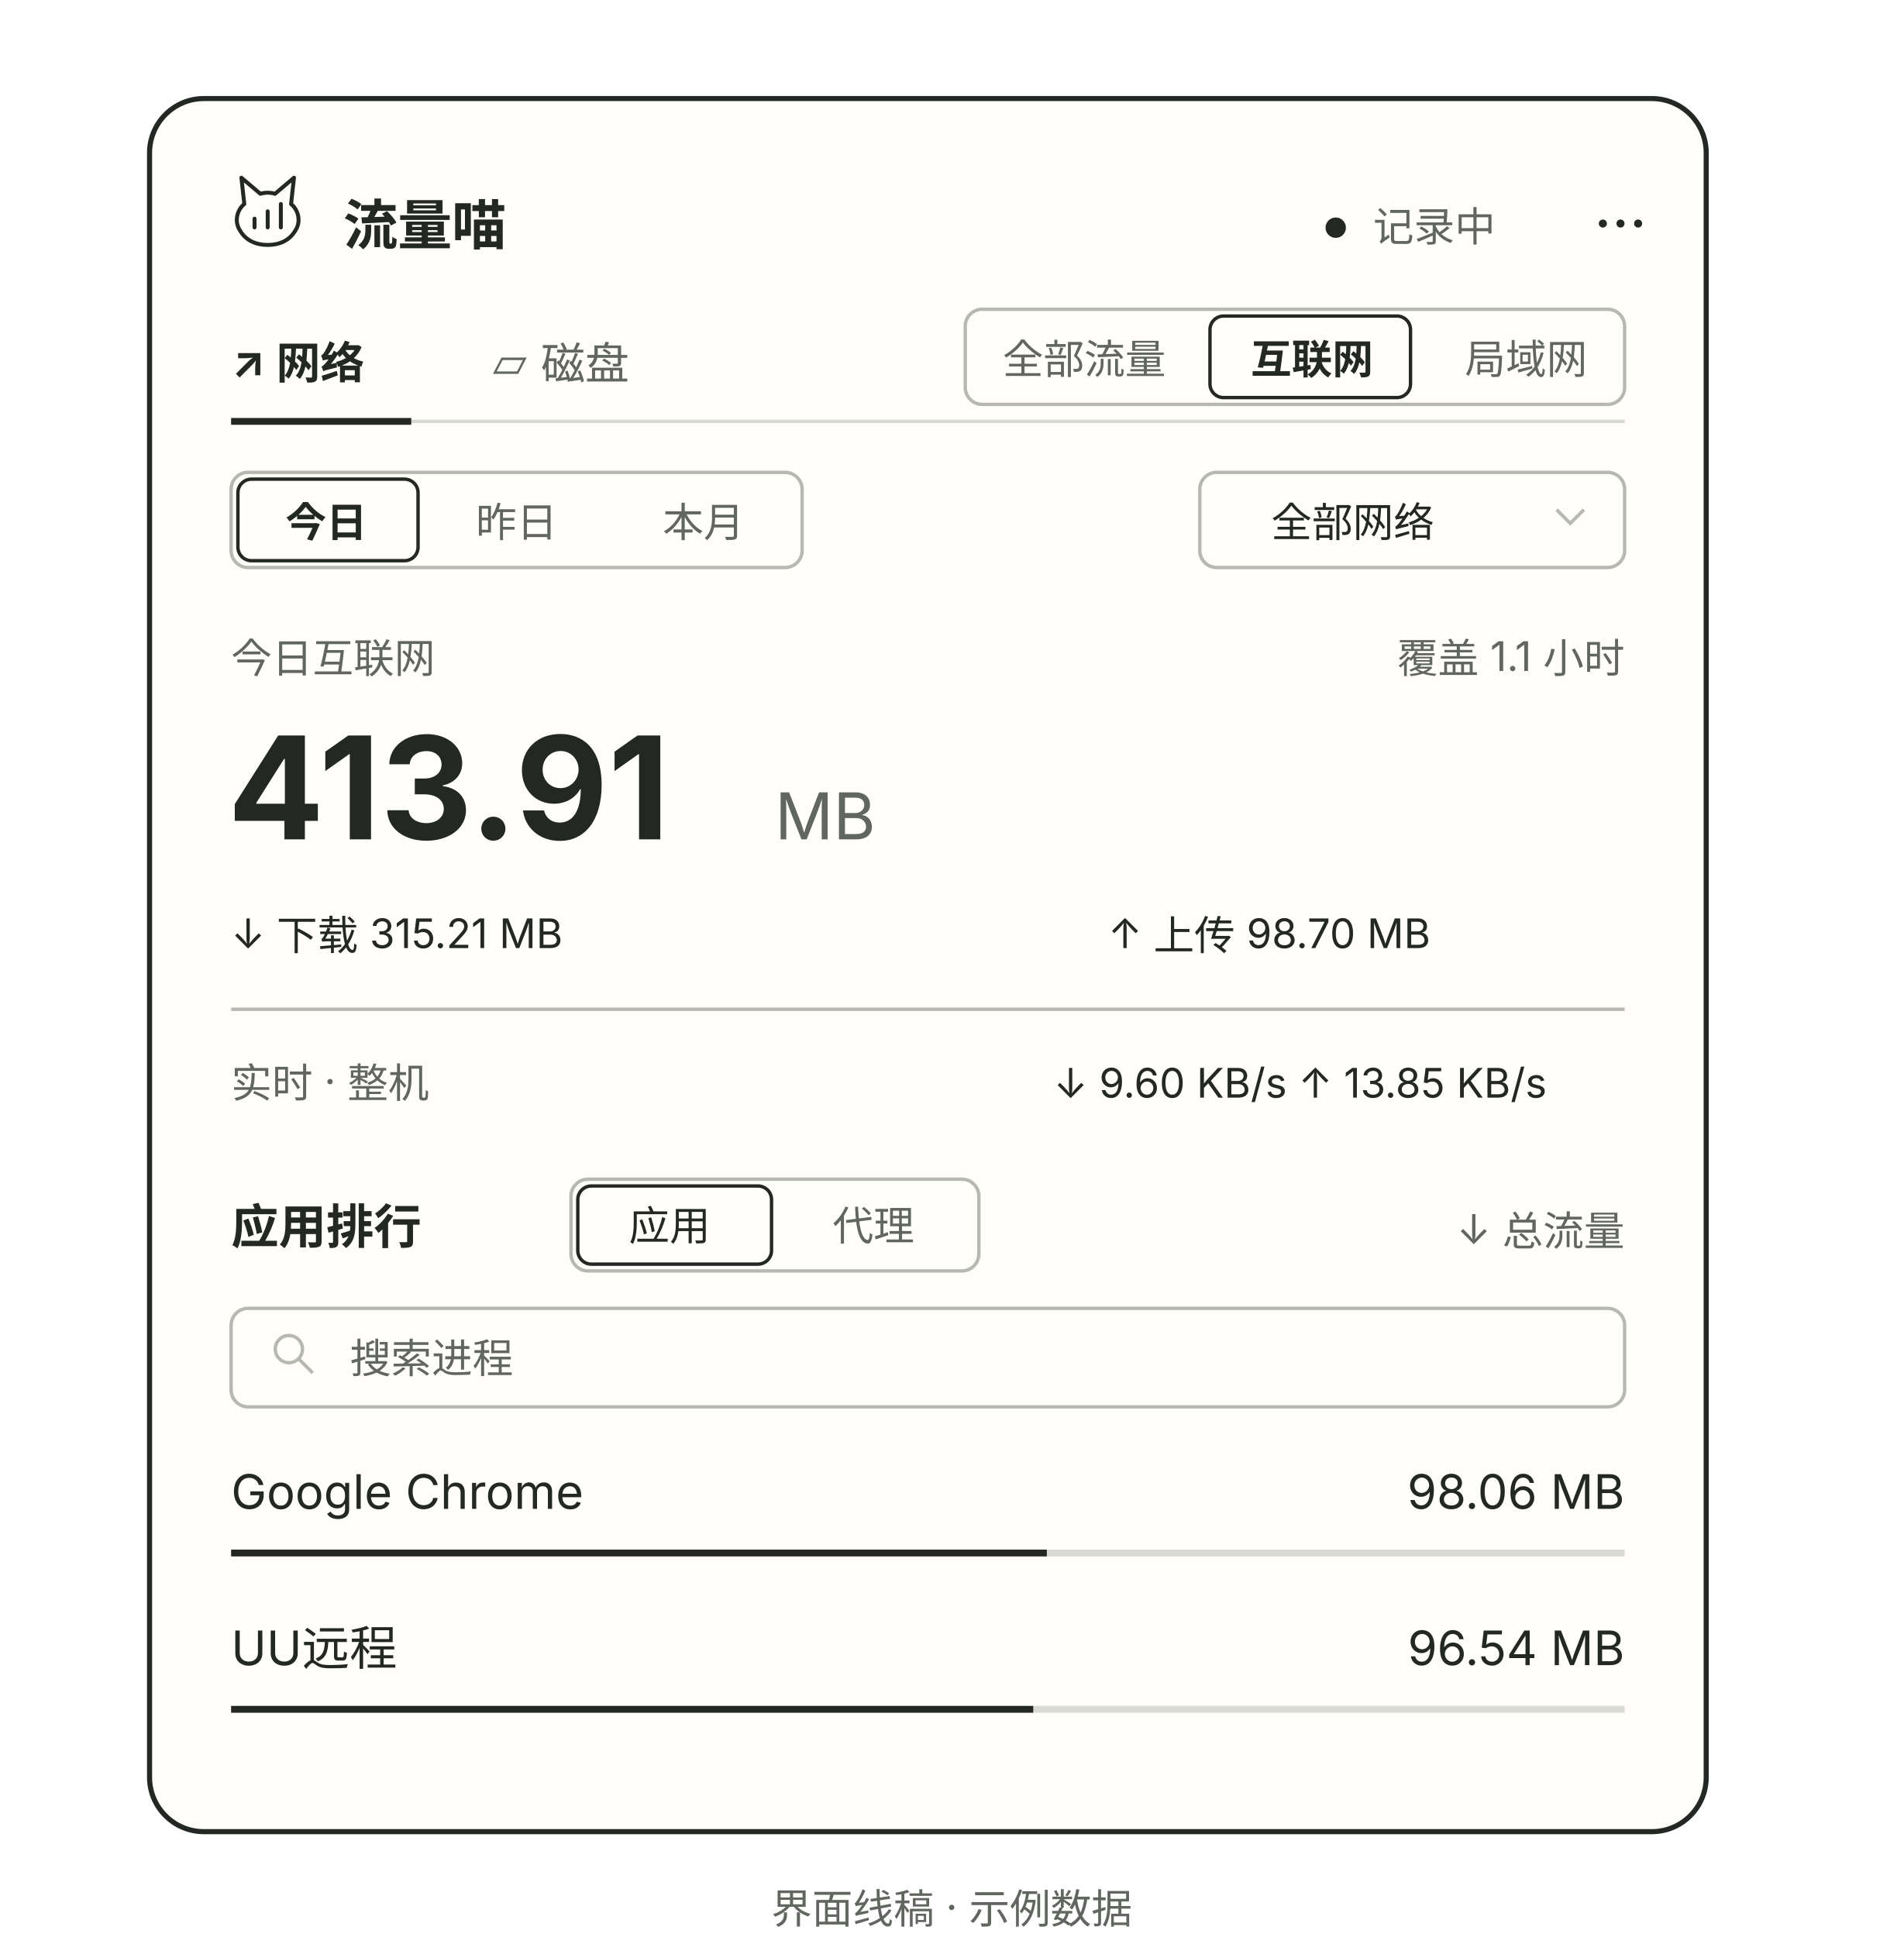
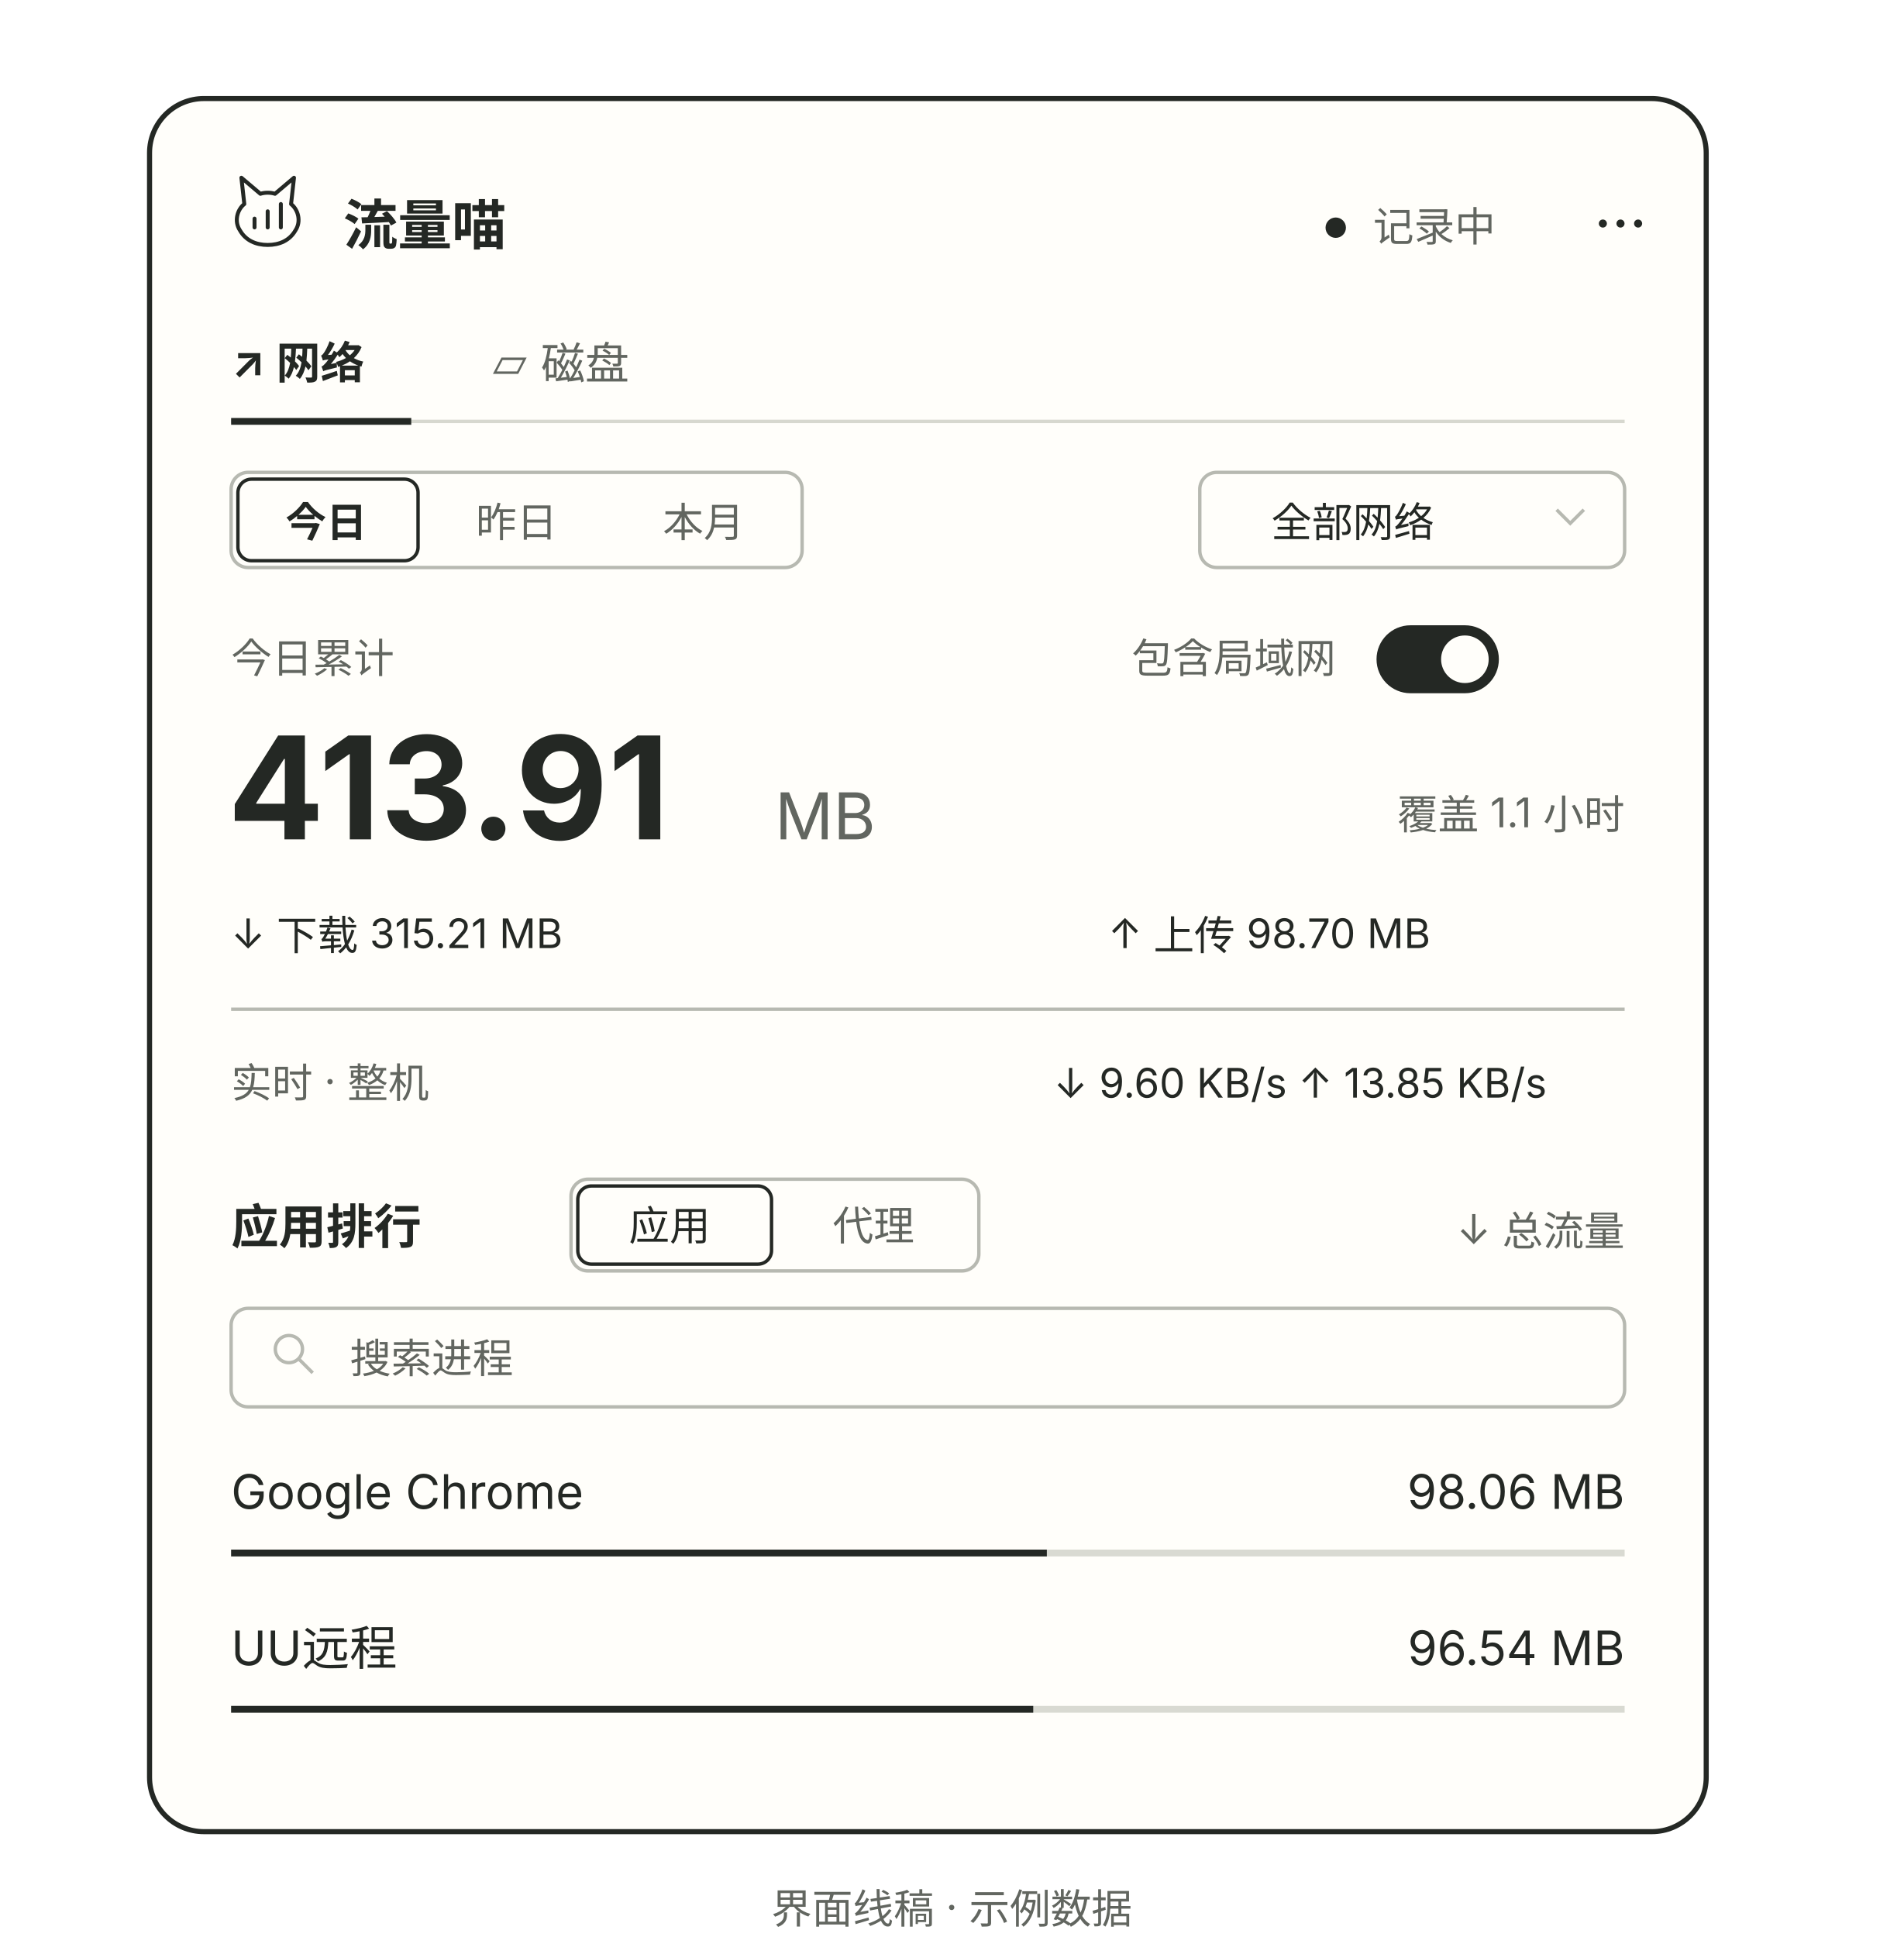
<svg xmlns="http://www.w3.org/2000/svg" width="560" height="570" viewBox="0 0 560 570" role="img" aria-labelledby="title desc">
  <defs>
    <style>text{font-family:-apple-system,BlinkMacSystemFont,'PingFang SC',sans-serif;fill:#242824}.muted{fill:#626660}.small{font-size:12px}.line{fill:none;stroke:#b7b9b1;stroke-width:1}.active{fill:#fffefa;stroke:#242824;stroke-width:1}</style>
  </defs>
  <rect x="44" y="29" width="458" height="510" rx="16" fill="#fffefa" stroke="#242824" stroke-width="1.5" />
  <g transform="translate(65 48) scale(.43)" fill="none" stroke="#242824" stroke-width="2.7" stroke-linecap="round" stroke-linejoin="round">
    <path d="M16 28L14 10L27 21C30 20 34 20 37 21L50 10L48 28C53 32 55 40 51 46C47 53 40 56 32 56C24 56 17 53 13 46C9 40 11 32 16 28Z" />
    <path d="M23 44V38M32 44V33M41 44V28" />
  </g>
  <text x="101" y="72" font-size="16" font-weight="650">流量喵</text>
  <circle cx="393" cy="67" r="3" fill="#242824" />
  <text x="404" y="71" class="muted small">记录中</text>
  <text x="469" y="72" font-size="18">···</text>
  <text x="68" y="111" font-size="13" font-weight="650">↗ 网络</text>
  <text x="145" y="111" class="muted" font-size="13">▱ 磁盘</text>
  <path d="M68 124H478" stroke="#d7d8cf" />
  <path d="M68 124h53" stroke="#242824" stroke-width="2" />
-   <rect x="284" y="91" width="194" height="28" rx="5" class="line" />
-   <rect x="356" y="93" width="59" height="24" rx="4" class="active" />
-   <text x="295" y="110" class="small muted">全部流量</text>
-   <text x="368" y="110" class="small" font-weight="600">互联网</text>
-   <text x="431" y="110" class="small muted">局域网</text>
  <rect x="68" y="139" width="168" height="28" rx="5" class="line" />
  <rect x="70" y="141" width="53" height="24" rx="4" class="active" />
  <text x="84" y="158" class="small" font-weight="600">今日</text>
  <text x="140" y="158" class="small muted">昨日</text>
  <text x="195" y="158" class="small muted">本月</text>
  <rect x="353" y="139" width="125" height="28" rx="5" class="line" />
  <text x="374" y="158" class="small">全部网络</text>
  <path d="m458 150 4 4 4-4" class="line" />
-   <text x="68" y="198" class="muted small">今日互联网</text>
-   <text x="478" y="198" text-anchor="end" class="muted small">覆盖 1.1 小时</text>
+   <text x="68" y="198" class="muted small">今日累计</text>
+   <text x="393" y="198" text-anchor="end" class="muted small">包含局域网</text>
+   <rect x="405" y="184" width="36" height="20" rx="10" fill="#242824" />
+   <circle cx="431" cy="194" r="7" fill="#fffefa" />
+   <text x="478" y="244" text-anchor="end" class="muted small">覆盖 1.1 小时</text>
  <text x="67" y="247" font-size="42" font-weight="650">413.91</text>
  <text x="228" y="247" font-size="19" class="muted">MB</text>
  <text x="68" y="279" class="small">↓ 下载 315.21 MB</text>
  <text x="326" y="279" class="small">↑ 上传 98.70 MB</text>
  <path d="M68 297H478" stroke="#b7b9b1" />
  <text x="68" y="323" class="muted small">实时 · 整机</text>
  <text x="310" y="323" class="small">↓ 9.60 KB/s  ↑ 13.85 KB/s</text>
  <text x="68" y="366" font-size="14" font-weight="650">应用排行</text>
  <rect x="168" y="347" width="120" height="27" rx="5" class="line" />
  <rect x="170" y="349" width="57" height="23" rx="4" class="active" />
  <text x="185" y="365" class="small">应用</text>
  <text x="245" y="365" class="small muted">代理</text>
  <text x="478" y="366" text-anchor="end" class="muted small">↓ 总流量</text>
  <rect x="68" y="385" width="410" height="29" rx="5" class="line" />
  <circle cx="85" cy="397" r="4" class="line" />
  <path d="m88 400 4 4" class="line" />
  <text x="103" y="404" class="muted small">搜索进程</text>
  <text x="68" y="444" font-size="14">Google Chrome</text>
  <text x="478" y="444" text-anchor="end" font-size="14">98.06 MB</text>
  <path d="M68 457H478" stroke="#d9dad2" stroke-width="2" />
  <path d="M68 457h240" stroke="#242824" stroke-width="2" />
  <text x="68" y="490" font-size="14">UU远程</text>
  <text x="478" y="490" text-anchor="end" font-size="14">96.54 MB</text>
  <path d="M68 503H478" stroke="#d9dad2" stroke-width="2" />
  <path d="M68 503h236" stroke="#242824" stroke-width="2" />
  <text x="280" y="566" text-anchor="middle" class="small muted">界面线稿 · 示例数据</text>
</svg>
